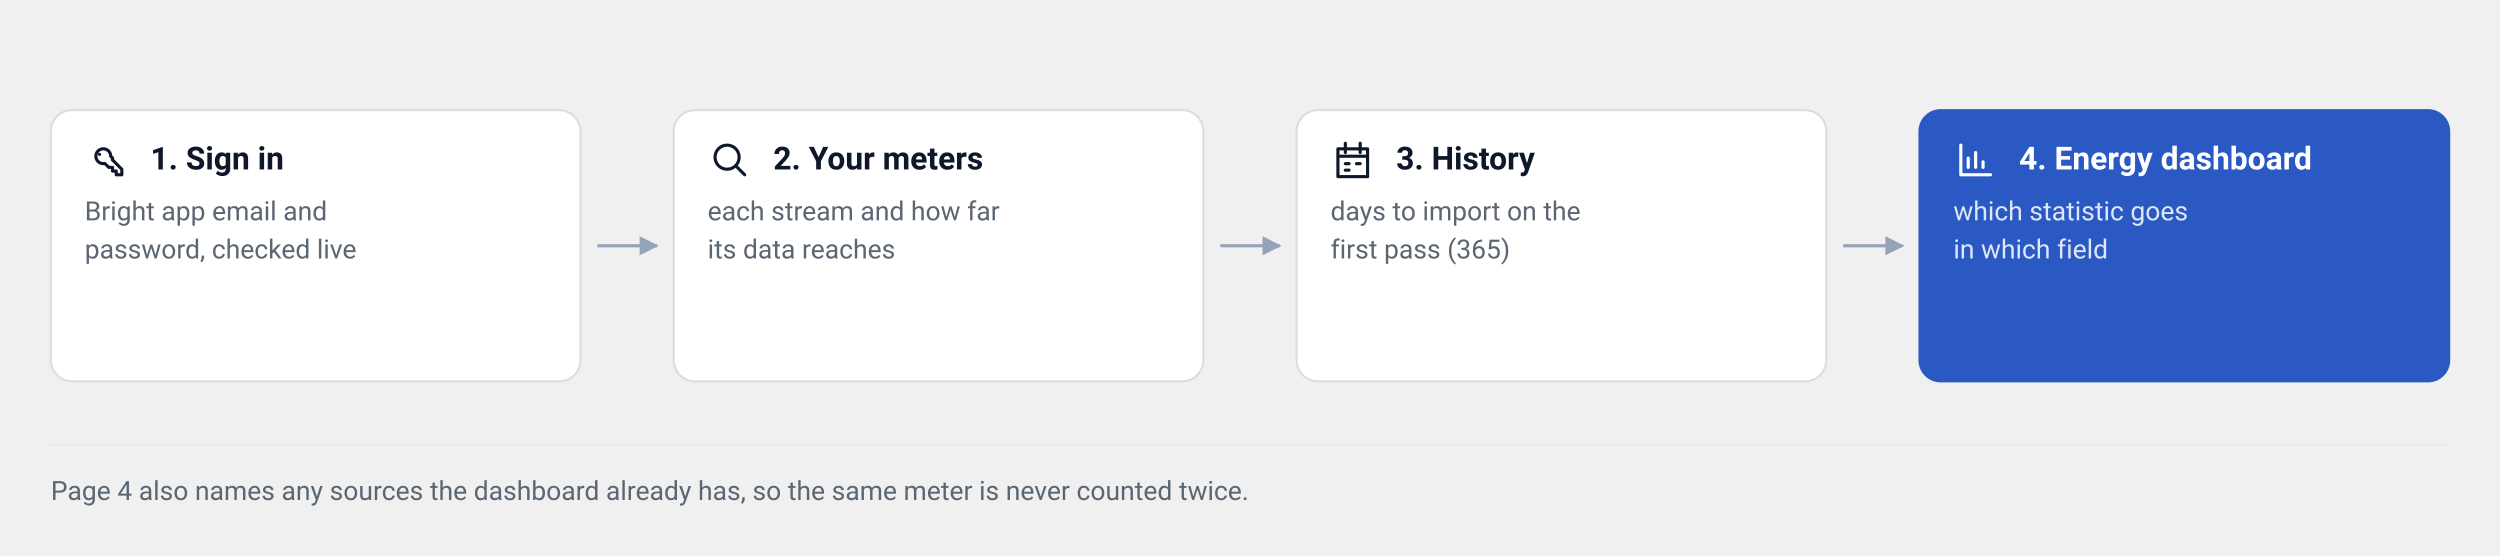
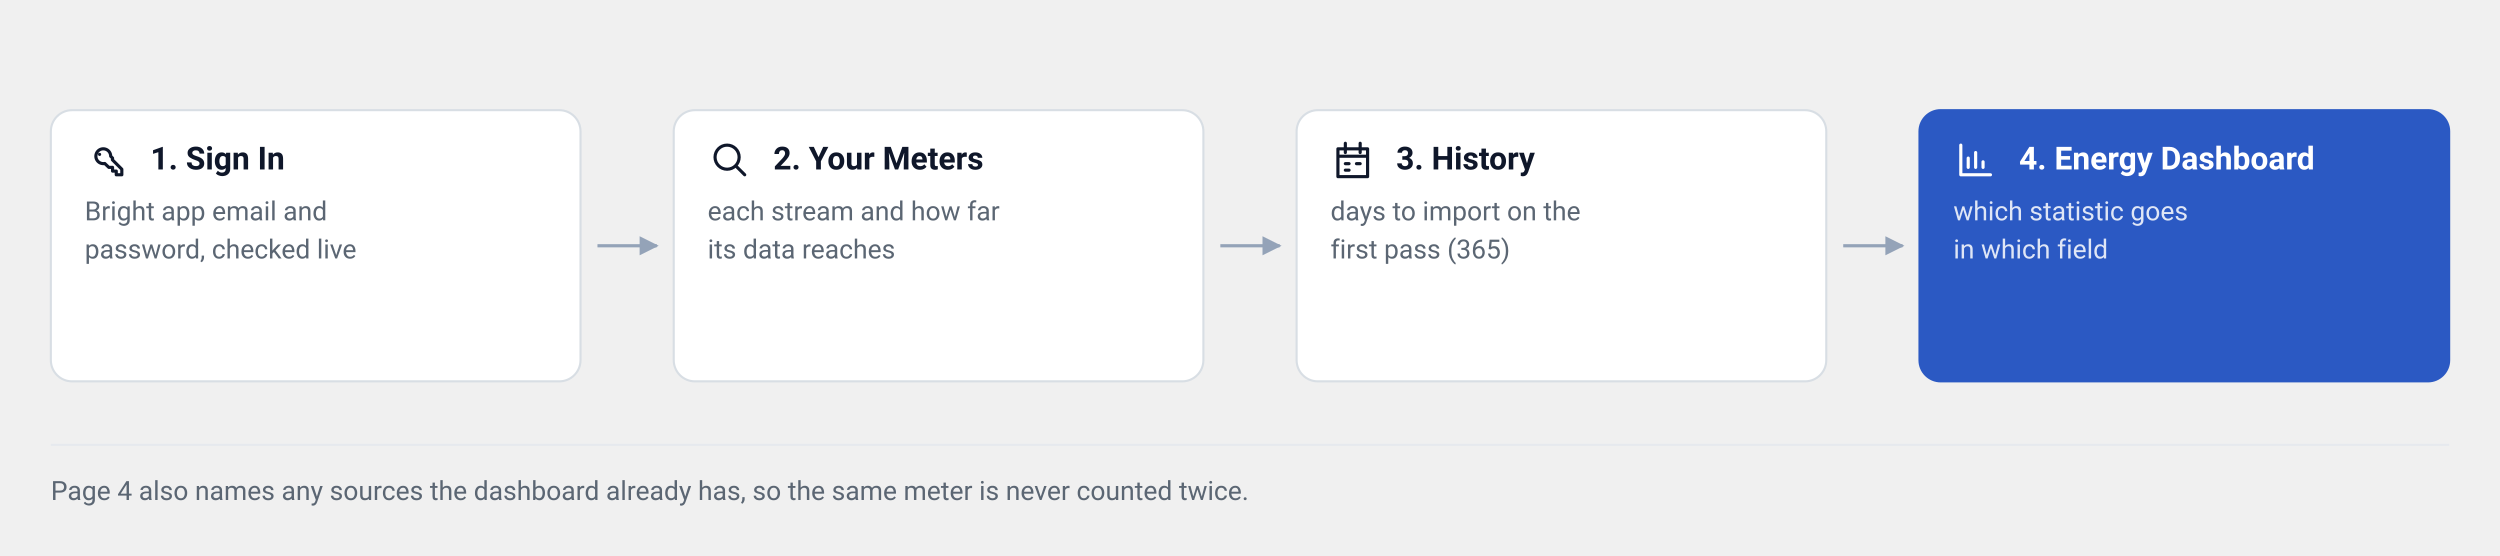
<svg xmlns="http://www.w3.org/2000/svg" viewBox="0 0 1180 262" width="1180" height="262" role="img" aria-label="Setup is four pages: sign in, see the meters and how far their data reaches, choose how much history, then the exact Energy dashboard statistics to pick.">
  <defs>
    <marker id="a" viewBox="0 0 10 10" refX="9" refY="5" markerWidth="6" markerHeight="6" orient="auto-start-reverse">
      <path d="M0 0 10 5 0 10z" fill="#94a3b8" />
    </marker>
    <marker id="b" viewBox="0 0 10 10" refX="1" refY="5" markerWidth="6" markerHeight="6" orient="auto">
      <path d="M10 0 0 5 10 10z" fill="#94a3b8" />
    </marker>
  </defs>
  <rect x="24" y="52" width="250" height="128" rx="10" fill="#ffffff" stroke="#d8dee4" stroke-width="1" />
  <g transform="translate(40.0,65.0) scale(0.875)" fill="none" stroke="#0f172a" stroke-width="1.7" stroke-linecap="round" stroke-linejoin="round">
    <path d="M14 10a4 4 0 1 0-3.2 3.9L13 16h2v2h2v2h3v-3l-5.1-5.1c.1-.3.1-.6.1-.9z M8 9h.01" />
  </g>
-   <text x="71.0" y="80.0" font-family="system-ui,-apple-system,'Segoe UI',Roboto,Helvetica,Arial,sans-serif" font-size="15" fill="#0f172a" text-anchor="start" font-weight="600">1. Sign in</text>
+   <text x="71.0" y="80.0" font-family="system-ui,-apple-system,'Segoe UI',Roboto,Helvetica,Arial,sans-serif" font-size="15" fill="#0f172a" text-anchor="start" font-weight="600">1. Sign In</text>
  <text x="40.0" y="104.0" font-family="system-ui,-apple-system,'Segoe UI',Roboto,Helvetica,Arial,sans-serif" font-size="12.5" fill="#5b6673" text-anchor="start">Bright app email and</text>
  <text x="40.0" y="122.0" font-family="system-ui,-apple-system,'Segoe UI',Roboto,Helvetica,Arial,sans-serif" font-size="12.5" fill="#5b6673" text-anchor="start">password, checked live</text>
  <rect x="318" y="52" width="250" height="128" rx="10" fill="#ffffff" stroke="#d8dee4" stroke-width="1" />
  <g transform="translate(334.0,65.0) scale(0.875)" fill="none" stroke="#0f172a" stroke-width="1.7" stroke-linecap="round" stroke-linejoin="round">
    <path d="M10.5 4a6.5 6.5 0 1 0 0 13 6.5 6.5 0 1 0 0-13z M15.5 15.5 20 20" />
  </g>
-   <text x="365.0" y="80.0" font-family="system-ui,-apple-system,'Segoe UI',Roboto,Helvetica,Arial,sans-serif" font-size="15" fill="#0f172a" text-anchor="start" font-weight="600">2. Your meters</text>
+   <text x="365.0" y="80.0" font-family="system-ui,-apple-system,'Segoe UI',Roboto,Helvetica,Arial,sans-serif" font-size="15" fill="#0f172a" text-anchor="start" font-weight="600">2. Your Meters</text>
  <text x="334.0" y="104.0" font-family="system-ui,-apple-system,'Segoe UI',Roboto,Helvetica,Arial,sans-serif" font-size="12.5" fill="#5b6673" text-anchor="start">each stream and how far</text>
  <text x="334.0" y="122.0" font-family="system-ui,-apple-system,'Segoe UI',Roboto,Helvetica,Arial,sans-serif" font-size="12.5" fill="#5b6673" text-anchor="start">its data reaches</text>
  <rect x="612" y="52" width="250" height="128" rx="10" fill="#ffffff" stroke="#d8dee4" stroke-width="1" />
  <g transform="translate(628.0,65.0) scale(0.875)" fill="none" stroke="#0f172a" stroke-width="1.7" stroke-linecap="round" stroke-linejoin="round">
    <path d="M4 6h16v15H4z M4 10h16 M8 3v5 M16 3v5 M8 14h2 M14 14h2 M8 17.5h2" />
  </g>
  <text x="659.0" y="80.0" font-family="system-ui,-apple-system,'Segoe UI',Roboto,Helvetica,Arial,sans-serif" font-size="15" fill="#0f172a" text-anchor="start" font-weight="600">3. History</text>
  <text x="628.0" y="104.0" font-family="system-ui,-apple-system,'Segoe UI',Roboto,Helvetica,Arial,sans-serif" font-size="12.5" fill="#5b6673" text-anchor="start">days to import on the</text>
  <text x="628.0" y="122.0" font-family="system-ui,-apple-system,'Segoe UI',Roboto,Helvetica,Arial,sans-serif" font-size="12.5" fill="#5b6673" text-anchor="start">first pass (365)</text>
  <rect x="906" y="52" width="250" height="128" rx="10" fill="#2b59c3" stroke="#2b59c3" stroke-width="1" />
  <g transform="translate(922.0,65.0) scale(0.875)" fill="none" stroke="#ffffff" stroke-width="1.7" stroke-linecap="round" stroke-linejoin="round">
    <path d="M4 20V4 M4 20h16 M8 16v-5 M12 16V8 M16 16v-3" />
  </g>
-   <text x="953.0" y="80.0" font-family="system-ui,-apple-system,'Segoe UI',Roboto,Helvetica,Arial,sans-serif" font-size="15" fill="#ffffff" text-anchor="start" font-weight="600">4. Energy dashboard</text>
+   <text x="953.0" y="80.0" font-family="system-ui,-apple-system,'Segoe UI',Roboto,Helvetica,Arial,sans-serif" font-size="15" fill="#ffffff" text-anchor="start" font-weight="600">4. Energy Dashboard</text>
  <text x="922.0" y="104.0" font-family="system-ui,-apple-system,'Segoe UI',Roboto,Helvetica,Arial,sans-serif" font-size="12.5" fill="#ffffff" text-anchor="start" opacity="0.85">which statistic goes</text>
  <text x="922.0" y="122.0" font-family="system-ui,-apple-system,'Segoe UI',Roboto,Helvetica,Arial,sans-serif" font-size="12.5" fill="#ffffff" text-anchor="start" opacity="0.85">in which field</text>
  <polyline points="282,116.0 310,116.0" fill="none" stroke="#94a3b8" stroke-width="1.5" marker-end="url(#a)" />
  <polyline points="576,116.0 604,116.0" fill="none" stroke="#94a3b8" stroke-width="1.5" marker-end="url(#a)" />
  <polyline points="870,116.0 898,116.0" fill="none" stroke="#94a3b8" stroke-width="1.5" marker-end="url(#a)" />
  <line x1="24" y1="210" x2="1156" y2="210" stroke="#e6e9ee" stroke-width="1" />
  <text x="24.0" y="236.0" font-family="system-ui,-apple-system,'Segoe UI',Roboto,Helvetica,Arial,sans-serif" font-size="12.5" fill="#5b6673" text-anchor="start">Page 4 also names any sources the dashboard already has, so the same meter is never counted twice.</text>
</svg>
